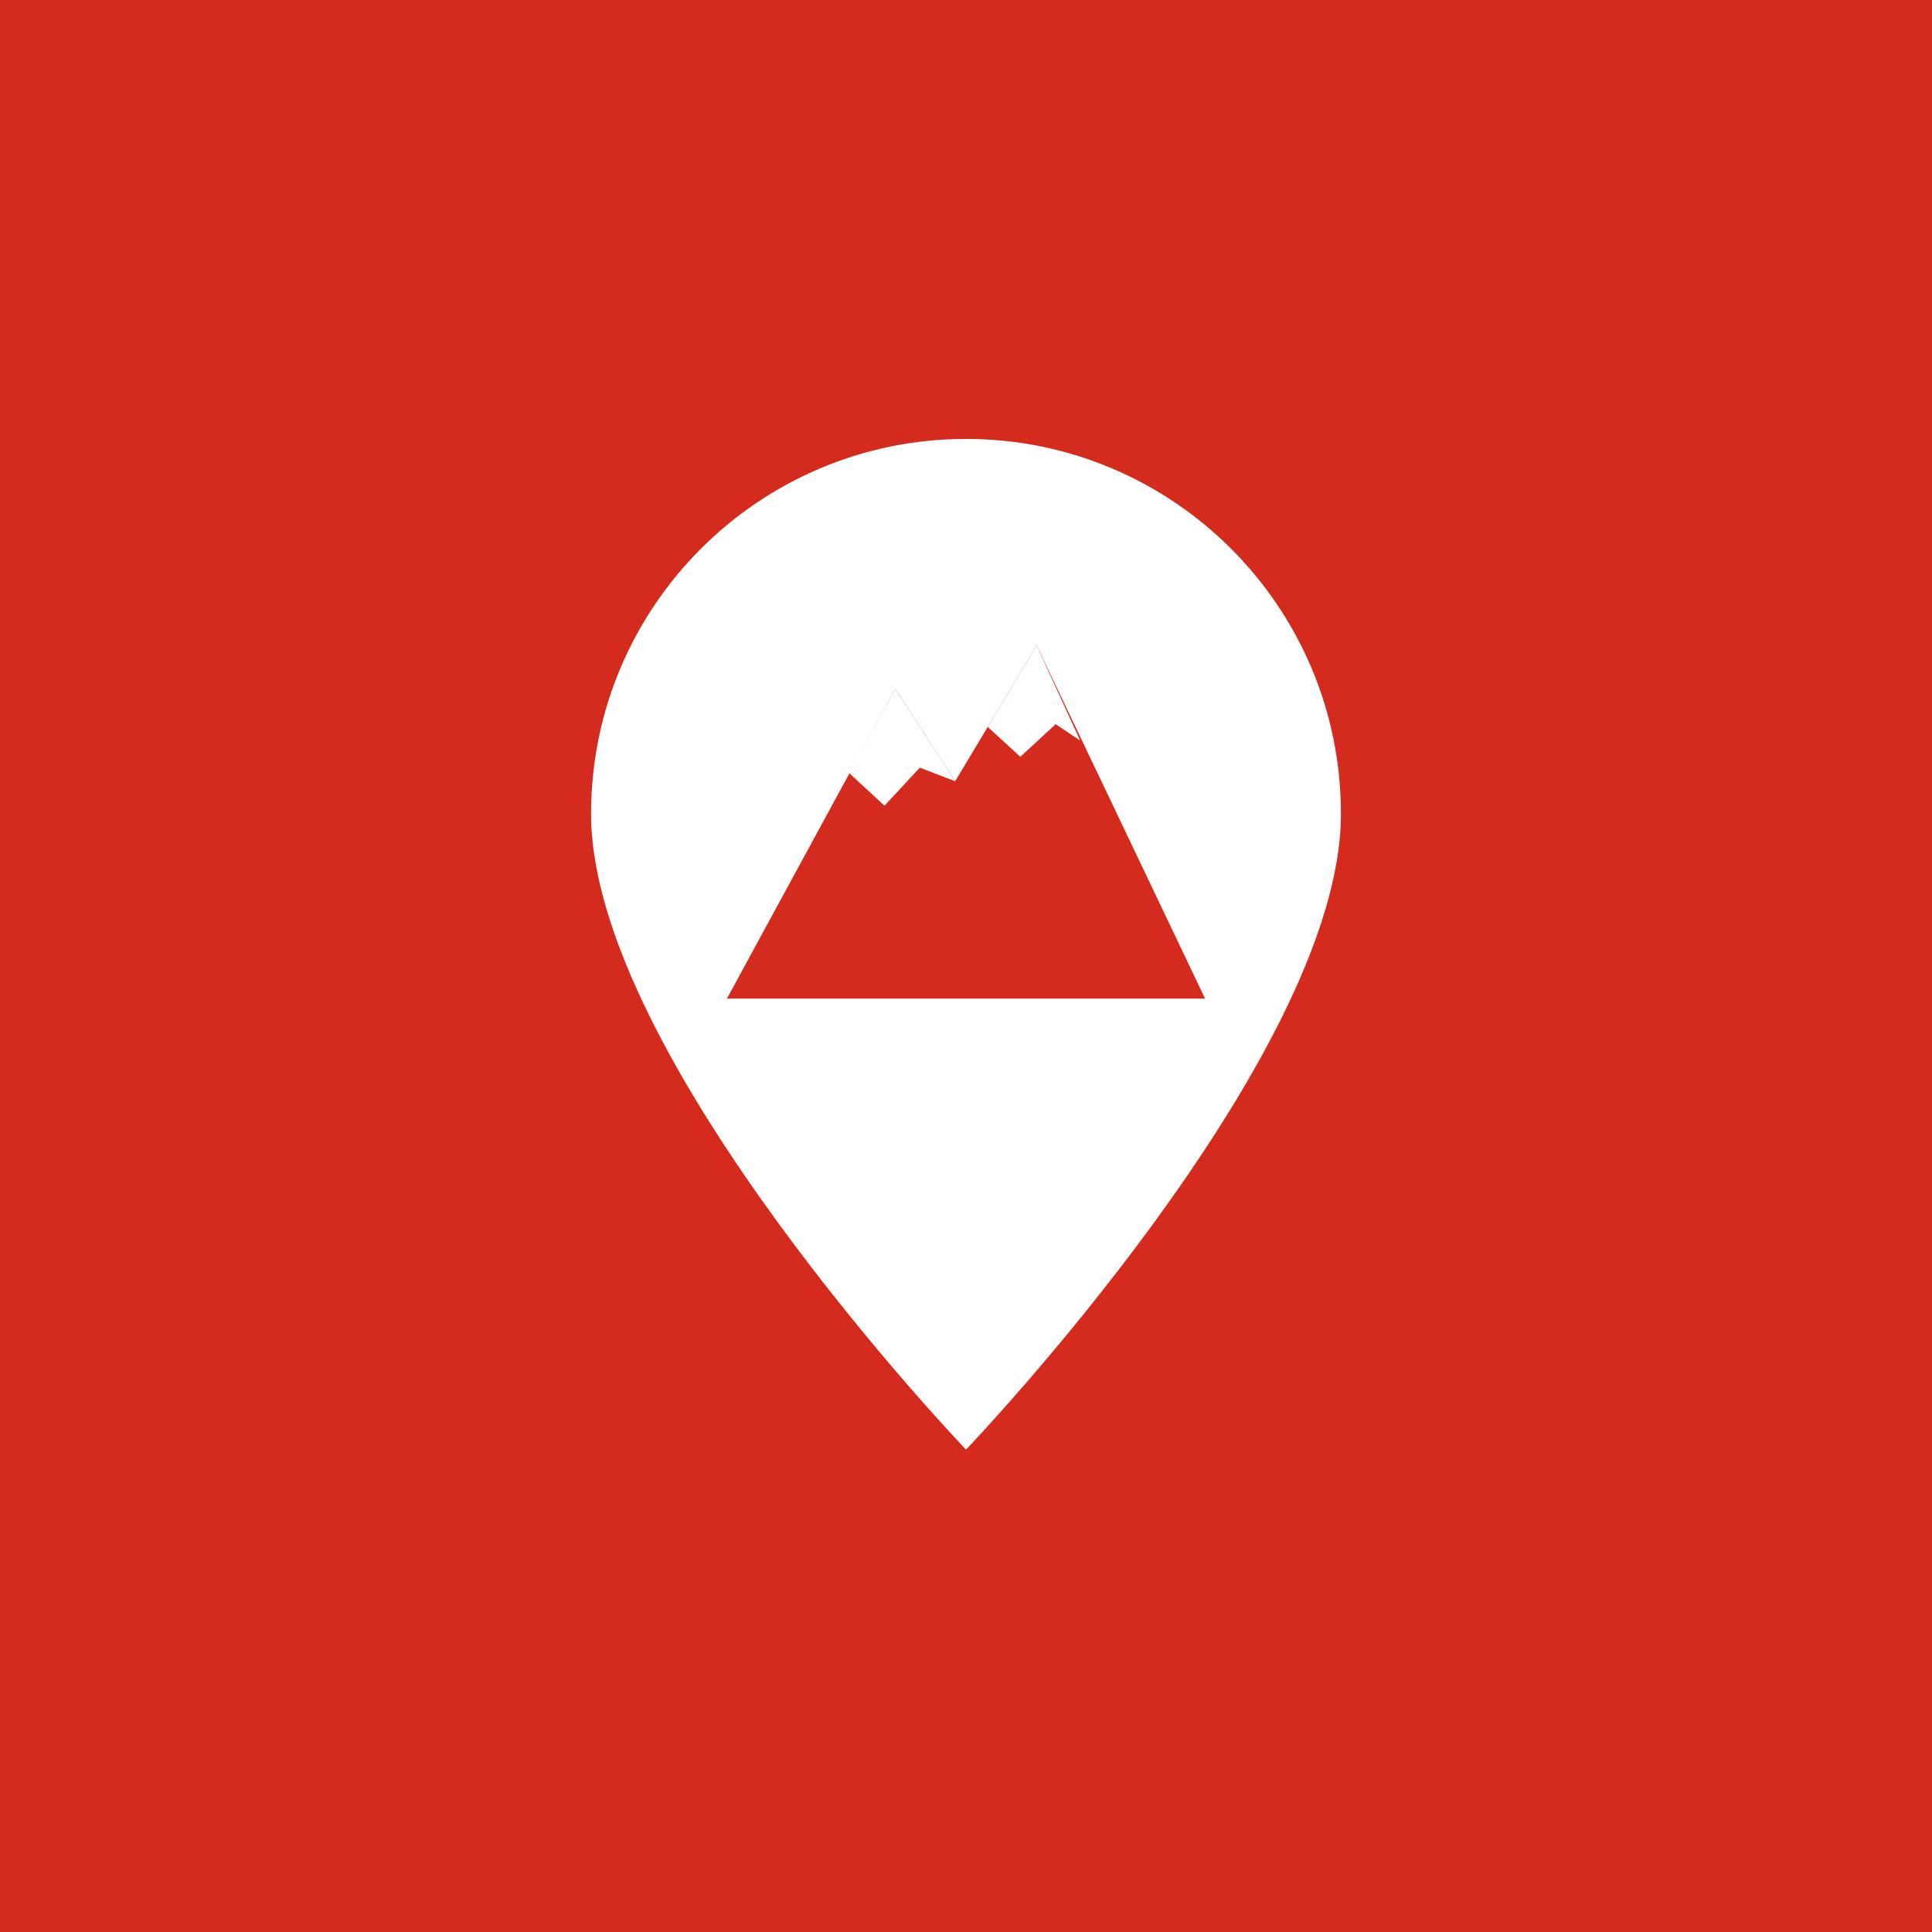
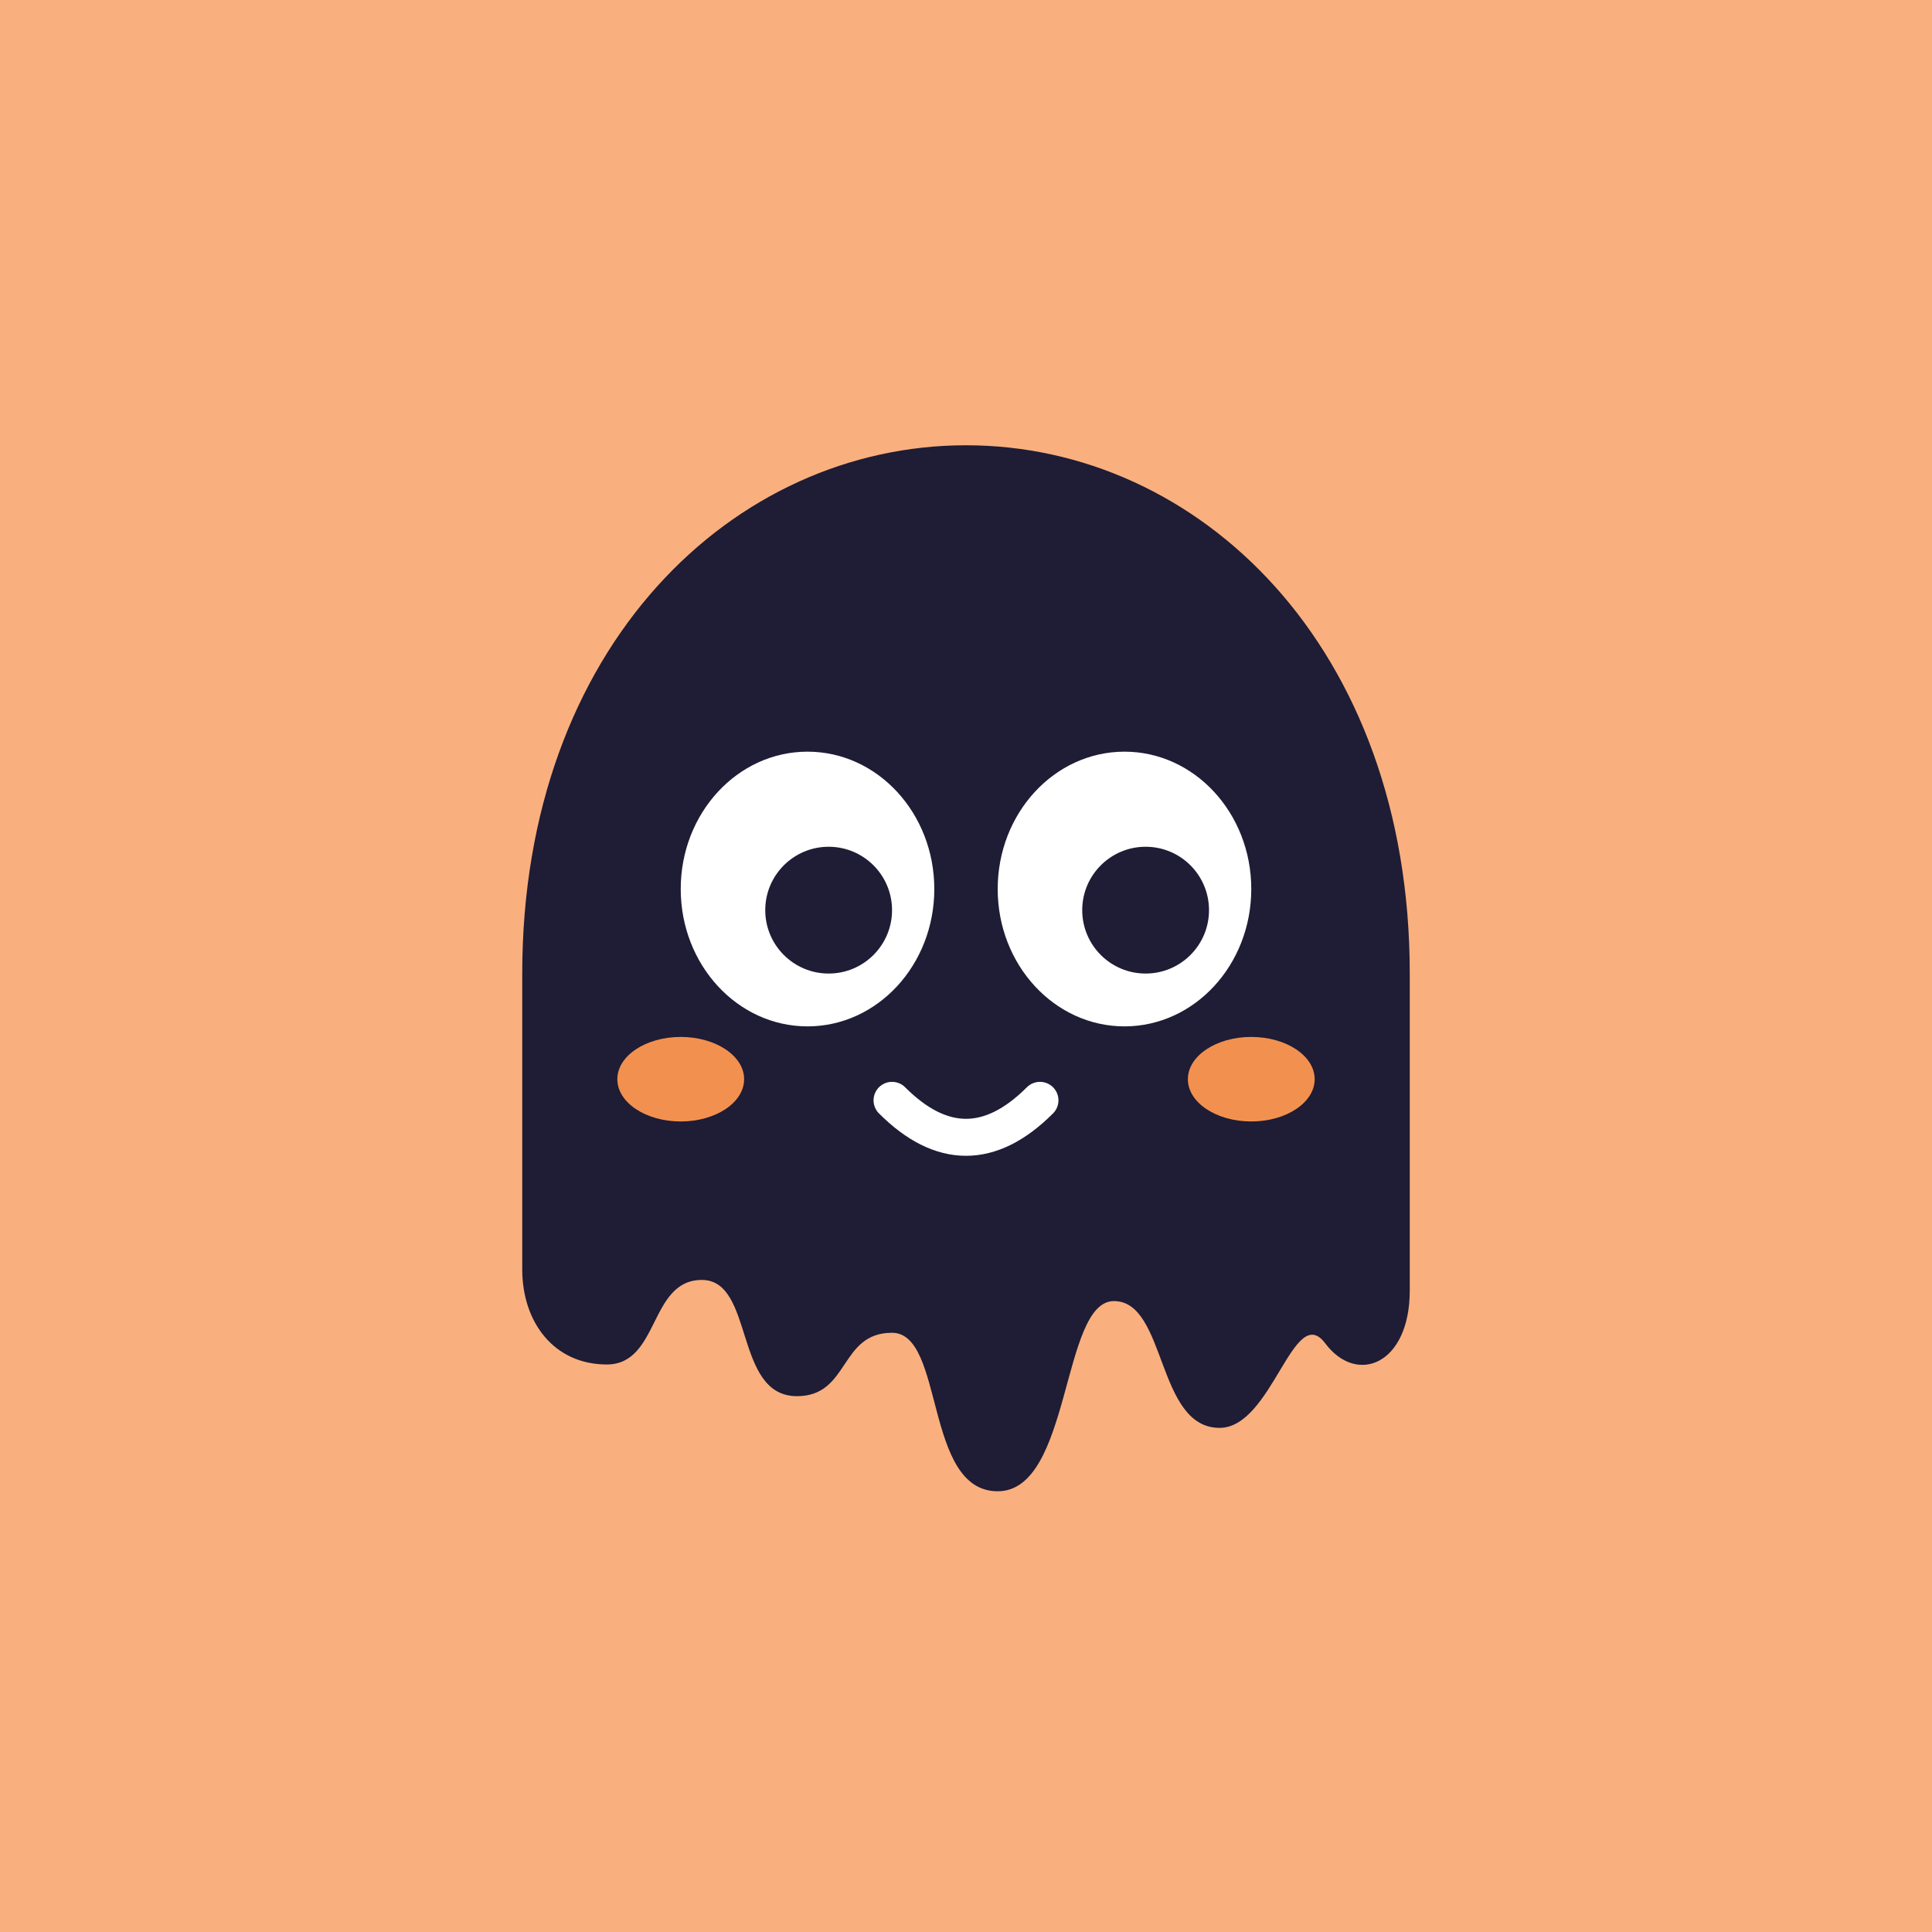
<svg xmlns="http://www.w3.org/2000/svg" viewBox="0 0 512 512">
-   <rect width="512" height="512" fill="#D52B1E" />
-   <g transform="translate(256 256) scale(0.72) translate(-256 -270)">
-     <path d="M256 448C256 448 118 304 118 214a138 138 0 0 1 276 0c0 90-138 234-138 234Z" fill="#fff" />
-     <path d="M168 282 230 168l22 34 30-50 62 130Z" fill="#D52B1E" />
-     <path d="m230 168-17 31 13 12 13-14 13 5Zm52-16-18 30 12 11 13-12 9 6Z" fill="#fff" />
+   <rect width="512" height="512" fill="#F9B07E" />
+   <g transform="translate(88 90) scale(2.8)">
+     <path d="M18 60 C18 29 38 10 60 10 C82 10 102 29 102 60 L102 90 C102 97 97 99 94 95 C91 91 89 103 84 103 C78 103 79 91 74 91 C69 91 70 109 63 109 C56 109 58 94 53 94 C48 94 49 100 44 100 C38 100 40 89 35 89 C30 89 31 97 26 97 C21 97 18 93 18 88 Z" fill="#1F1C35" />
+     <ellipse cx="45" cy="52" rx="12" ry="13" fill="#fff" />
+     <ellipse cx="75" cy="52" rx="12" ry="13" fill="#fff" />
+     <circle cx="47" cy="54" r="6" fill="#1F1C35" />
+     <circle cx="77" cy="54" r="6" fill="#1F1C35" />
+     <ellipse cx="33" cy="70" rx="6" ry="4" fill="#F2914F" />
+     <ellipse cx="87" cy="70" rx="6" ry="4" fill="#F2914F" />
+     <path d="M53 72 Q60 79 67 72" stroke="#fff" stroke-width="3.5" stroke-linecap="round" fill="none" />
  </g>
</svg>
